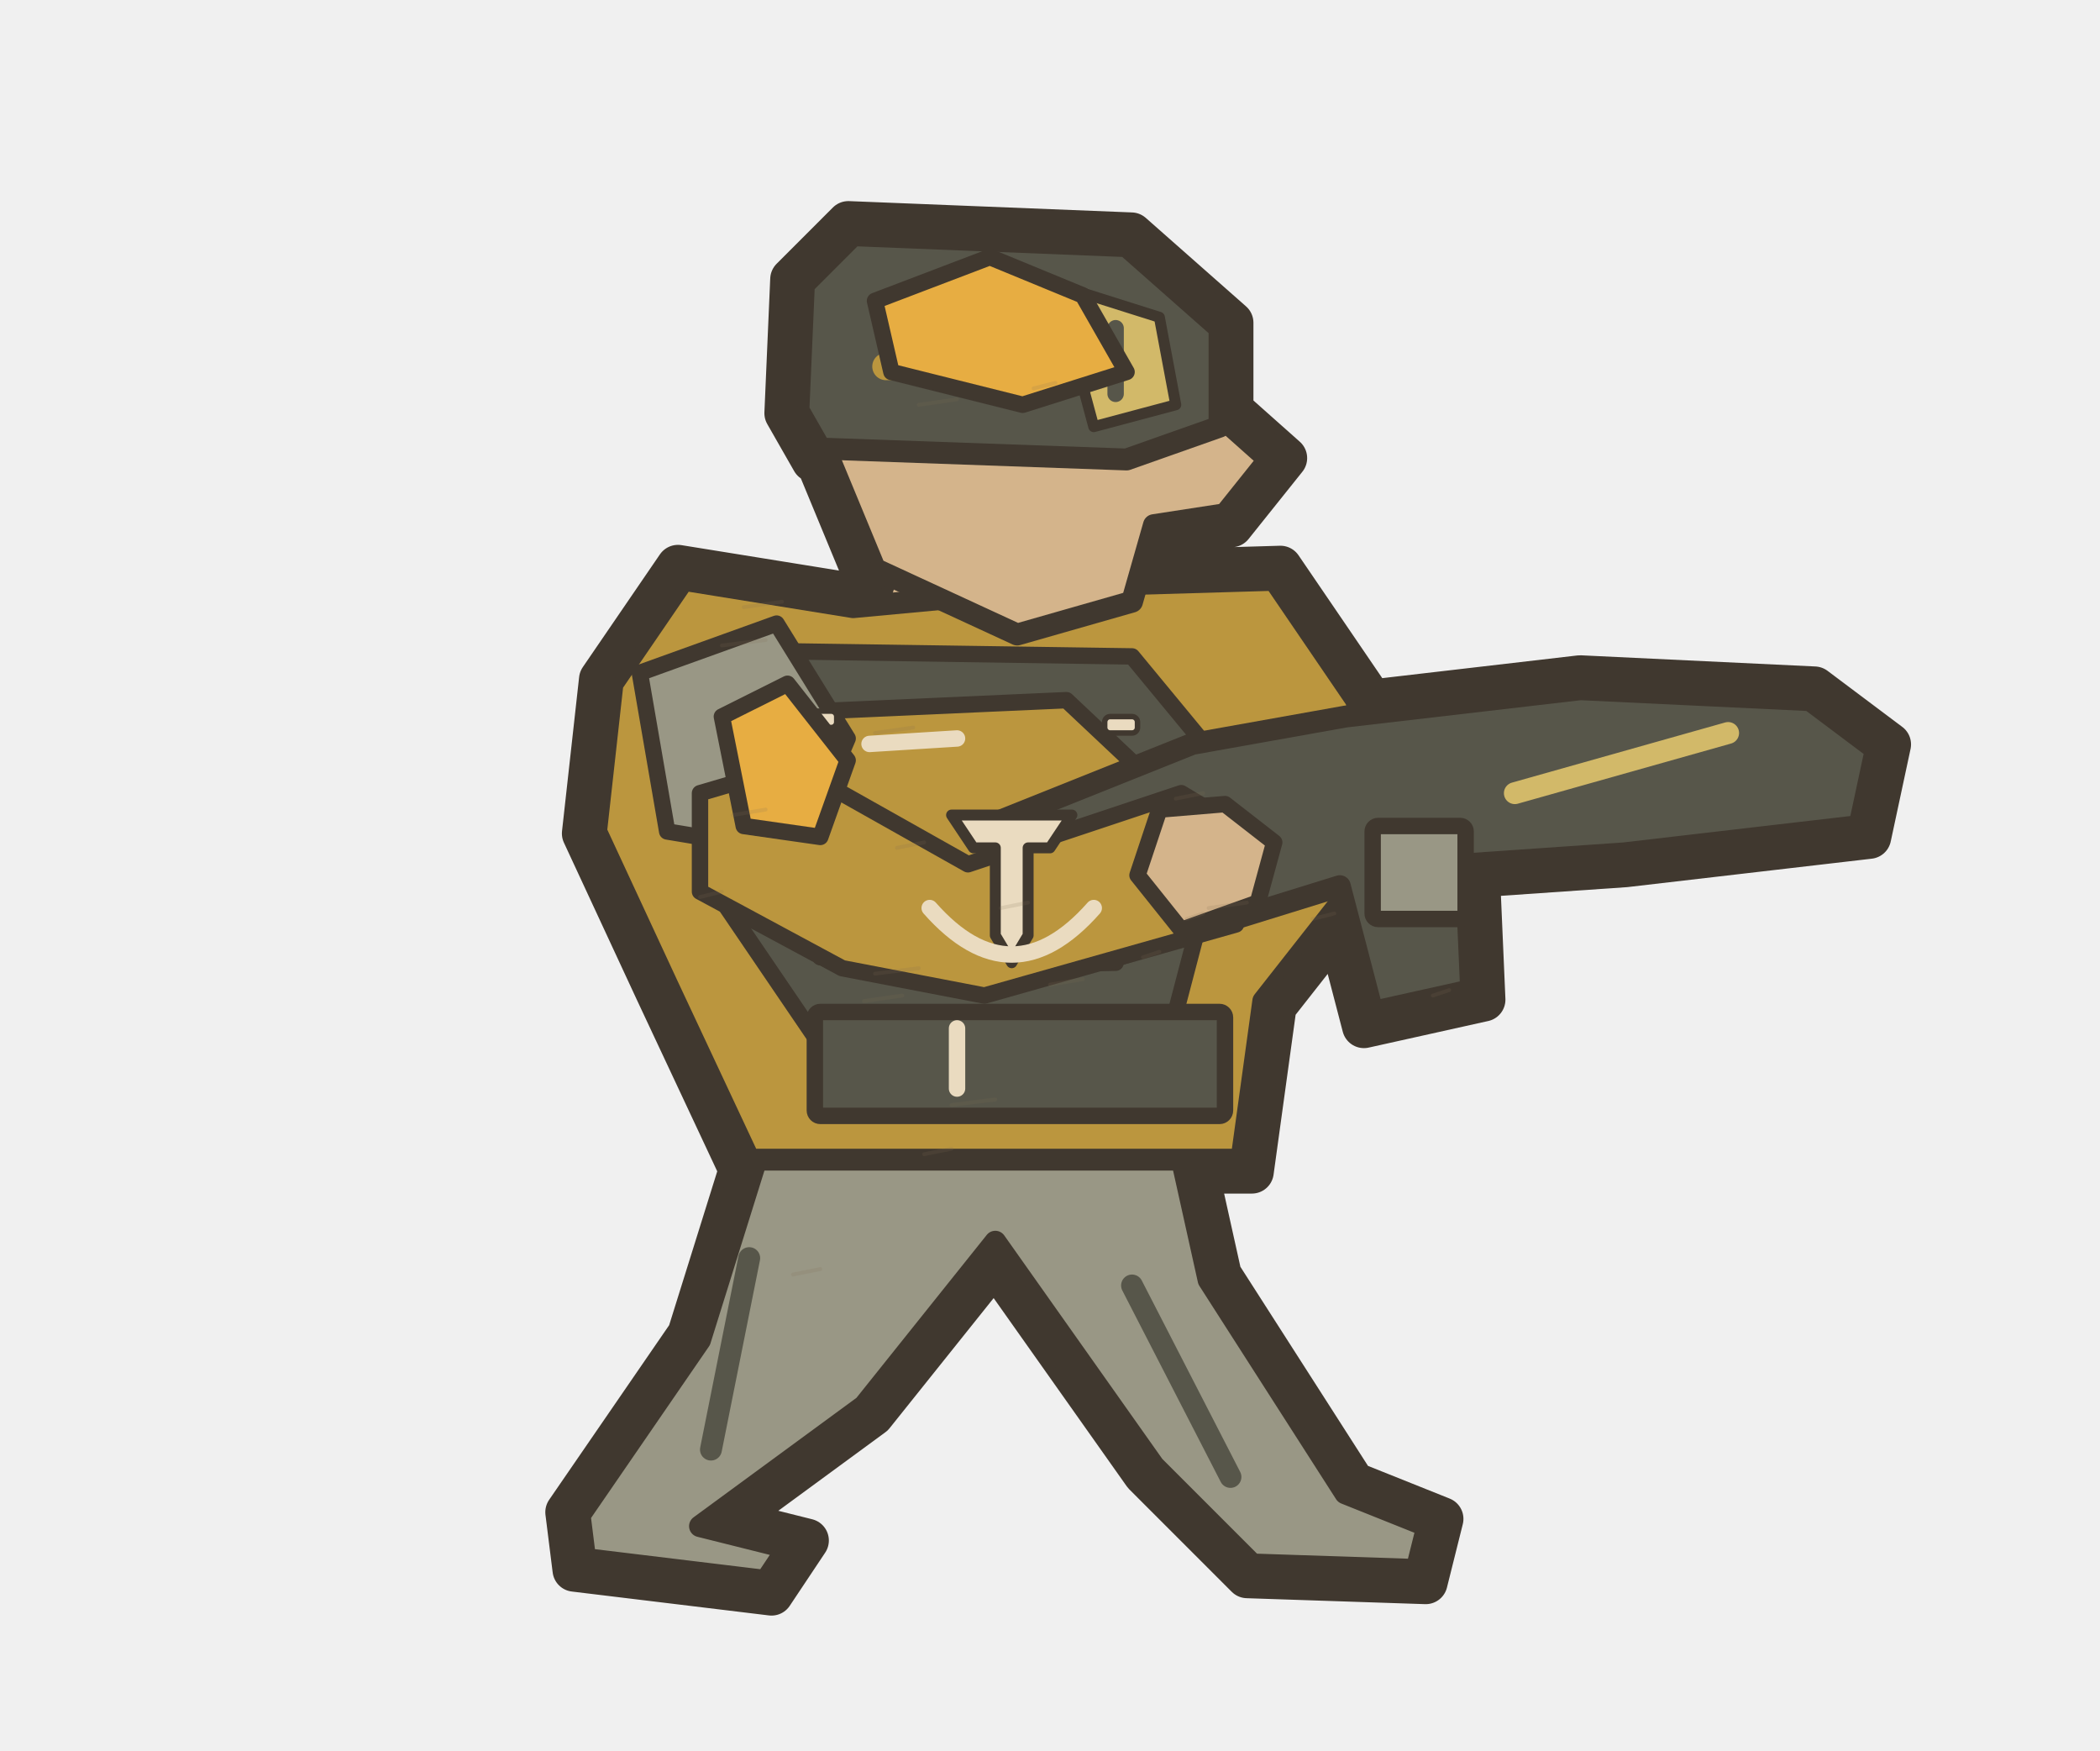
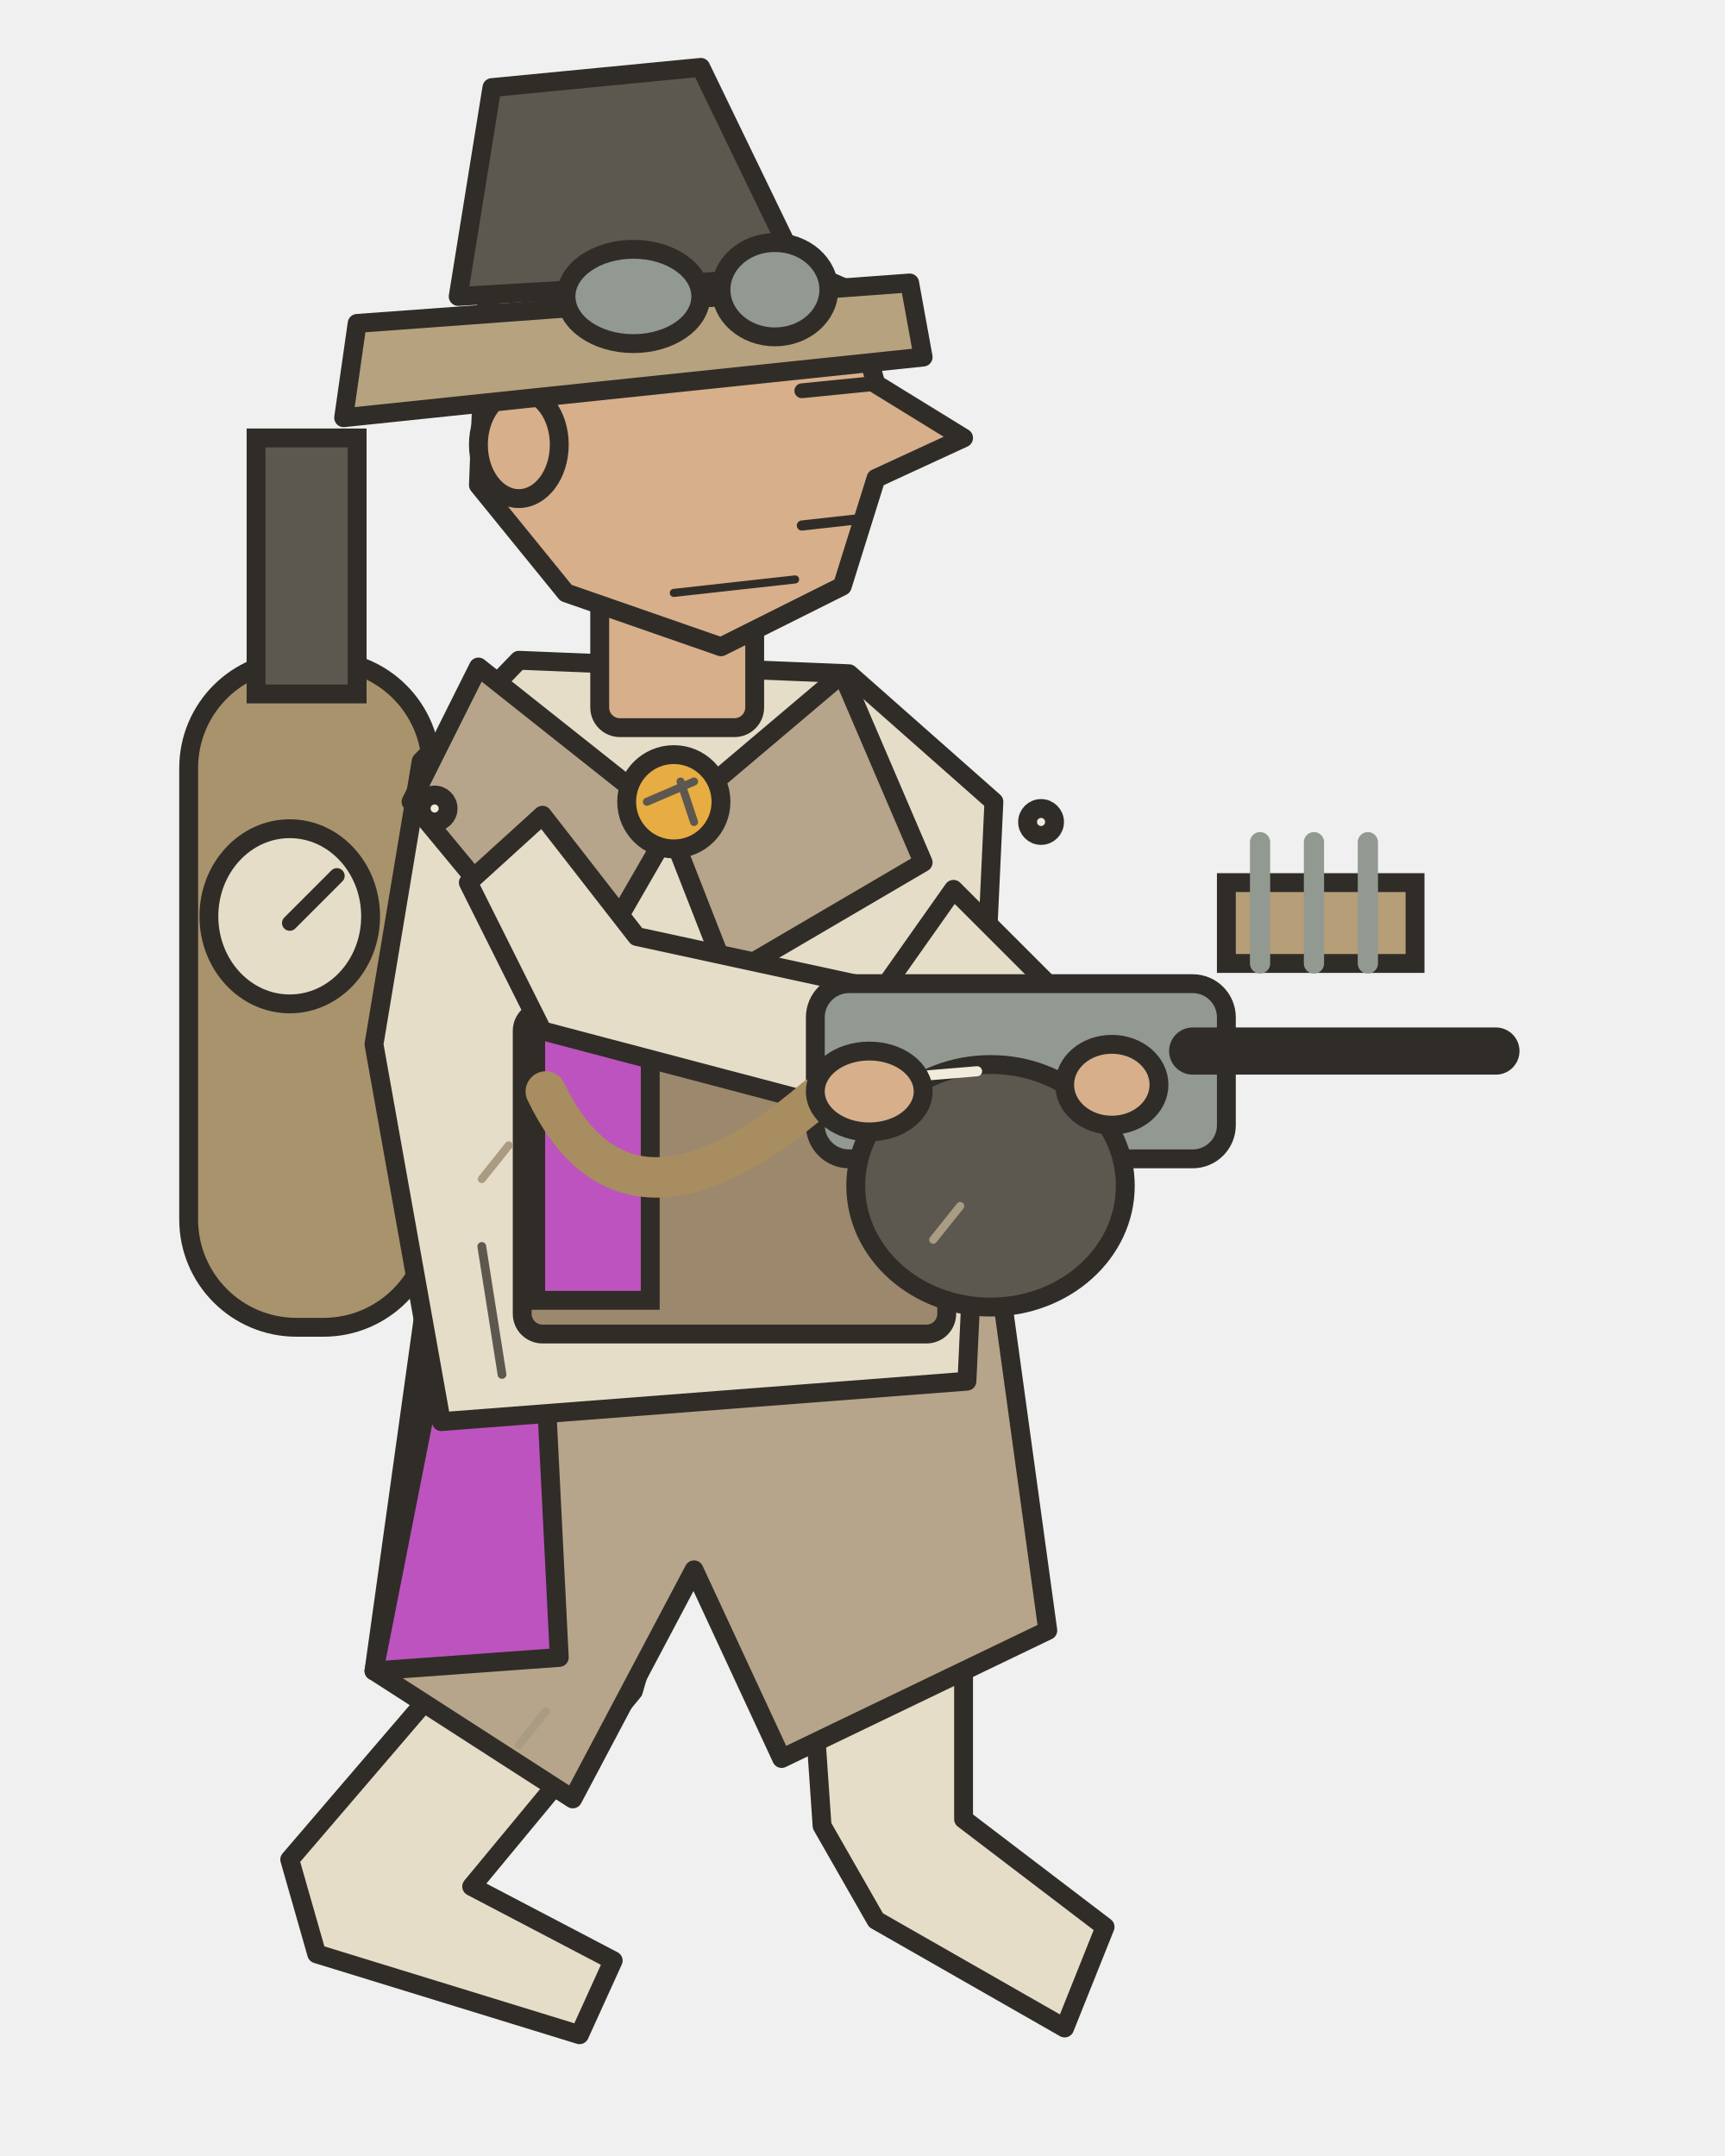
- <svg xmlns="http://www.w3.org/2000/svg" width="384" height="320" viewBox="0 0 384 320">
-   <defs>
-     <clipPath id="cut">
-       <polygon points="149.418,84.181 158.296,105.637 159.529,106.206 158.808,108.529 156.074,108.784 123.972,103.606 109.874,124.211 106.746,152.368 120.006,180.930 135.433,213.840 125.999,244.027 103.713,276.443 105.030,286.977 141.079,291.347 147.562,281.623 133.081,278.002 159.536,258.602 181.892,230.657 209.312,269.423 228.059,288.170 260.703,289.258 263.600,277.671 247.472,271.219 223.063,233.142 218.854,214.200 228.917,214.200 233.098,183.891 244.614,169.234 249.407,187.608 271.278,182.747 270.291,160.047 297.203,158.191 341.821,153.003 345.446,136.085 331.780,125.835 288.925,123.794 250.290,128.286 250.079,127.144 234.139,103.766 210.874,104.450 212.728,97.960 225.182,96.044 235.023,83.743 225.200,75.012 225.200,59.007 206.869,42.833 155.125,40.763 144.839,51.049 143.774,75.540 148.698,84.155" fill="#ffffff" stroke="none" stroke-width="0" stroke-linejoin="round" />
-     </clipPath>
-   </defs>
-   <polygon points="149.418,84.181 158.296,105.637 159.529,106.206 158.808,108.529 156.074,108.784 123.972,103.606 109.874,124.211 106.746,152.368 120.006,180.930 135.433,213.840 125.999,244.027 103.713,276.443 105.030,286.977 141.079,291.347 147.562,281.623 133.081,278.002 159.536,258.602 181.892,230.657 209.312,269.423 228.059,288.170 260.703,289.258 263.600,277.671 247.472,271.219 223.063,233.142 218.854,214.200 228.917,214.200 233.098,183.891 244.614,169.234 249.407,187.608 271.278,182.747 270.291,160.047 297.203,158.191 341.821,153.003 345.446,136.085 331.780,125.835 288.925,123.794 250.290,128.286 250.079,127.144 234.139,103.766 210.874,104.450 212.728,97.960 225.182,96.044 235.023,83.743 225.200,75.012 225.200,59.007 206.869,42.833 155.125,40.763 144.839,51.049 143.774,75.540 148.698,84.155" fill="#eadbc0" stroke="#40382f" stroke-width="8" stroke-linejoin="round" />
-   <g clip-path="url(#cut)">
-     <polygon points="143.000,197.000 181.000,202.000 213.000,198.000 221.000,234.000 246.000,273.000 261.000,279.000 259.000,287.000 229.000,286.000 211.000,268.000 182.000,227.000 158.000,257.000 128.000,279.000 144.000,283.000 140.000,289.000 107.000,285.000 106.000,277.000 128.000,245.000" fill="#999785" stroke="#40382f" stroke-width="4" stroke-linejoin="round" />
-     <polygon points="165.000,96.000 204.000,96.000 212.000,125.000 156.000,125.000" fill="#d4b48b" stroke="#40382f" stroke-width="4" stroke-linejoin="round" />
-     <polygon points="125.000,106.000 156.000,111.000 199.000,107.000 233.000,106.000 248.000,128.000 253.000,155.000 231.000,183.000 227.000,212.000 137.000,212.000 122.000,180.000 109.000,152.000 112.000,125.000" fill="#bb963e" stroke="#40382f" stroke-width="4" stroke-linejoin="round" />
-     <polygon points="148.000,75.000 149.000,52.000 160.000,44.000 204.000,46.000 218.000,58.000 223.000,76.000 232.000,84.000 224.000,94.000 211.000,96.000 207.000,110.000 186.000,116.000 160.000,104.000" fill="#d4b48b" stroke="#40382f" stroke-width="4" stroke-linejoin="round" />
-     <polygon points="146.000,75.000 147.000,52.000 156.000,43.000 206.000,45.000 223.000,60.000 223.000,78.000 206.000,84.000 150.000,82.000" fill="#57564a" stroke="#40382f" stroke-width="4" stroke-linejoin="round" />
-     <polygon points="139.000,119.000 207.000,120.000 226.000,143.000 215.000,185.000 150.000,191.000 133.000,166.000" fill="#57564a" stroke="#40382f" stroke-width="3" stroke-linejoin="round" />
-     <polygon points="150.000,130.000 195.000,128.000 212.000,144.000 204.000,176.000 156.000,177.000" fill="#bb963e" stroke="#40382f" stroke-width="3" stroke-linejoin="round" />
-     <rect x="149" y="185" width="75" height="19" rx="1" fill="#57564a" stroke="#40382f" stroke-width="3" />
-     <polygon points="117.000,123.000 142.000,114.000 155.000,135.000 146.000,156.000 122.000,152.000" fill="#999785" stroke="#40382f" stroke-width="3" stroke-linejoin="round" />
-     <path d="M159 136 l16 -1 M154 160 l21 -1 M175 188 v11" fill="none" stroke="#eadbc0" stroke-width="3" stroke-linecap="round" stroke-linejoin="round" />
-     <path d="M165 56 h31 M162 67 h38" fill="none" stroke="#bb963e" stroke-width="5" stroke-linecap="round" stroke-linejoin="round" />
-     <rect x="147" y="130" width="6" height="3" rx="1" fill="#eadbc0" stroke="#40382f" stroke-width="1" />
-     <rect x="202" y="131" width="6" height="3" rx="1" fill="#eadbc0" stroke="#40382f" stroke-width="1" />
-     <rect x="149" y="173" width="6" height="3" rx="1" fill="#eadbc0" stroke="#40382f" stroke-width="1" />
-     <rect x="202" y="171" width="6" height="3" rx="1" fill="#eadbc0" stroke="#40382f" stroke-width="1" />
-     <polygon points="193.000,52.000 212.000,58.000 215.000,74.000 200.000,78.000" fill="#d2b969" stroke="#40382f" stroke-width="2" stroke-linejoin="round" />
-     <path d="M204 60 v12" fill="none" stroke="#57564a" stroke-width="3" stroke-linecap="round" stroke-linejoin="round" />
-     <polygon points="183.000,150.000 218.000,136.000 246.000,131.000 289.000,126.000 331.000,128.000 343.000,137.000 340.000,151.000 297.000,156.000 268.000,158.000 269.000,181.000 251.000,185.000 245.000,162.000 203.000,175.000" fill="#57564a" stroke="#40382f" stroke-width="4" stroke-linejoin="round" />
-     <polygon points="128.000,145.000 145.000,140.000 177.000,158.000 216.000,145.000 231.000,154.000 226.000,169.000 180.000,182.000 154.000,177.000 128.000,163.000" fill="#bb963e" stroke="#40382f" stroke-width="3" stroke-linejoin="round" />
-     <polygon points="212.000,148.000 224.000,147.000 233.000,154.000 230.000,165.000 216.000,170.000 208.000,160.000" fill="#d4b48b" stroke="#40382f" stroke-width="3" stroke-linejoin="round" />
-     <path d="M137 230 l-7 35 M207 235 l18 35" fill="none" stroke="#57564a" stroke-width="4" stroke-linecap="round" stroke-linejoin="round" />
-     <path d="M277 145 l39 -11" fill="none" stroke="#d2b969" stroke-width="4" stroke-linecap="round" stroke-linejoin="round" />
-     <rect x="251" y="151" width="17" height="17" rx="1" fill="#999785" stroke="#40382f" stroke-width="3" />
-     <polygon points="174.000,149.000 196.000,149.000 192.000,155.000 188.000,155.000 188.000,171.000 185.000,176.000 182.000,171.000 182.000,155.000 178.000,155.000" fill="#eadbc0" stroke="#40382f" stroke-width="2" stroke-linejoin="round" />
-     <path d="M170 166 Q185 183 200 166" fill="none" stroke="#eadbc0" stroke-width="3" stroke-linecap="round" stroke-linejoin="round" />
-     <g id="player-identification">
-       <polygon points="160.000,55.000 181.000,47.000 198.000,54.000 206.000,68.000 187.000,74.000 163.000,68.000" fill="#e7ad42" stroke="#40382f" stroke-width="3" stroke-linejoin="round" />
-       <polygon points="132.000,131.000 144.000,125.000 155.000,139.000 150.000,153.000 136.000,151.000" fill="#e7ad42" stroke="#40382f" stroke-width="3" stroke-linejoin="round" />
+ <svg xmlns="http://www.w3.org/2000/svg" width="256" height="320" viewBox="0 0 256 320">
+   <g transform="translate(0 0)">
+     <rect x="28" y="98" width="36" height="99" rx="16" fill="#a9936c" stroke="#302d28" stroke-width="2.8" />
+     <rect x="38" y="65" width="15" height="38" rx="0" fill="#5d584f" stroke="#302d28" stroke-width="2.8" />
+     <ellipse cx="43" cy="136" rx="12" ry="13" fill="#e6ddc8" stroke="#302d28" stroke-width="2.8" />
+     <path d="M43 137 L50 130" fill="none" stroke="#302d28" stroke-width="2.3" stroke-linecap="round" stroke-linejoin="round" />
+   </g>
+   <path d="M83,204 L107,206 L94,251 L70,280 L91,291 L86,302 L47,290 L43,276 L73,241 Z" fill="#e6ddc8" stroke="#302d28" stroke-width="2.8" stroke-linecap="round" stroke-linejoin="round" />
+   <path d="M110,203 L132,205 L143,238 L143,270 L164,286 L158,301 L130,285 L122,271 L120,242 Z" fill="#e6ddc8" stroke="#302d28" stroke-width="2.8" stroke-linecap="round" stroke-linejoin="round" />
+   <g transform="translate(0 0)">
+     <path d="M67.5,162 L144.5,162 L155.5,242 L116,261 L103,233 L85,267 L55.5,248 Z" fill="#b6a58a" stroke="#302d28" stroke-width="2.8" stroke-linecap="round" stroke-linejoin="round" />
+     <path d="M70.5,172 L80,186 L83,246 L55.5,248 Z" fill="#bd53be" stroke="#302d28" stroke-width="2.8" stroke-linecap="round" stroke-linejoin="round" />
+     <path d="M62.5,113 L77,98 L126,100 L147.5,119 L143.5,205 L65.5,211 L55.5,155 Z" fill="#e6ddc8" stroke="#302d28" stroke-width="2.8" stroke-linecap="round" stroke-linejoin="round" />
+     <path d="M71,99 L100,122 L85,148 L61,119 Z" fill="#b6a58a" stroke="#302d28" stroke-width="2.8" stroke-linecap="round" stroke-linejoin="round" />
+     <path d="M125,100 L137,128 L108,145 L99,122 Z" fill="#b6a58a" stroke="#302d28" stroke-width="2.8" stroke-linecap="round" stroke-linejoin="round" />
+     <rect x="77.5" y="150" width="63" height="48" rx="3" fill="#9c886c" stroke="#302d28" stroke-width="2.8" />
+     <rect x="79.5" y="153" width="17" height="40" rx="0" fill="#bd53be" stroke="#302d28" stroke-width="2.8" />
+     <rect x="89" y="84" width="23" height="24" rx="3" fill="#d7af8b" stroke="#302d28" stroke-width="2.8" />
+     <path d="M72 46 Q80 28 105 34 L126 43 L130 57 L143 65 L130 71 L125 87 L107 96 L84 88 L71 72 Z" fill="#d7af8b" stroke="#302d28" stroke-width="2.8" stroke-linecap="round" stroke-linejoin="round" />
+     <ellipse cx="77" cy="66" rx="6" ry="8" fill="#d7af8b" stroke="#302d28" stroke-width="2.8" />
+     <path d="M119 58 L129 57" fill="none" stroke="#302d28" stroke-width="2.2" stroke-linecap="round" stroke-linejoin="round" />
+     <path d="M119 78 L128 77" fill="none" stroke="#302d28" stroke-width="1.5" stroke-linecap="round" stroke-linejoin="round" />
+     <path d="M100 88 L118 86" fill="none" stroke="#302d28" stroke-width="1.2" stroke-linecap="round" stroke-linejoin="round" />
+     <path d="M68,44 L73,13 L104,10 L119,41 Z" fill="#5d584f" stroke="#302d28" stroke-width="2.8" stroke-linecap="round" stroke-linejoin="round" />
+     <path d="M53,48 L135,42 L137,53 L51,62 Z" fill="#b6a27e" stroke="#302d28" stroke-width="2.8" stroke-linecap="round" stroke-linejoin="round" />
+     <ellipse cx="94" cy="44" rx="10" ry="7" fill="#929991" stroke="#302d28" stroke-width="2.8" />
+     <ellipse cx="115" cy="43" rx="8" ry="7" fill="#929991" stroke="#302d28" stroke-width="2.8" />
+     <ellipse cx="100" cy="119" rx="7" ry="7" fill="#e7ad42" stroke="#302d28" stroke-width="2.8" />
+     <path d="M96 119 L103 116" fill="none" stroke="#5d584f" stroke-width="1.2" stroke-linecap="round" stroke-linejoin="round" />
+     <path d="M101 116 L103 122" fill="none" stroke="#5d584f" stroke-width="1.2" stroke-linecap="round" stroke-linejoin="round" />
+     <path d="M69.5 131 L80.5 153 L126 165 L143 158 L136 148 L94.5 139 L80.5 121 Z" fill="#e6ddc8" stroke="#302d28" stroke-width="2.8" stroke-linecap="round" stroke-linejoin="round" />
+     <path d="M141.5 132 L155.5 146 L173 156 L165 169 L143.5 161 L129.5 149 Z" fill="#e6ddc8" stroke="#302d28" stroke-width="2.8" stroke-linecap="round" stroke-linejoin="round" />
+     <g transform="translate(121 151)">
+       <rect x="0" y="-5" width="61" height="26" rx="5" fill="#929991" stroke="#302d28" stroke-width="2.8" />
+       <ellipse cx="26" cy="25" rx="20" ry="18" fill="#5d584f" stroke="#302d28" stroke-width="2.8" />
+       <path d="M56 5 L101 5" fill="none" stroke="#302d28" stroke-width="7" stroke-linecap="round" stroke-linejoin="round" />
+       <rect x="61" y="-20" width="28" height="12" rx="0" fill="#b69e78" stroke="#302d28" stroke-width="2.8" />
+       <path d="M66 -26 L66 -8" fill="none" stroke="#929991" stroke-width="3" stroke-linecap="round" stroke-linejoin="round" />
+       <path d="M74 -26 L74 -8" fill="none" stroke="#929991" stroke-width="3" stroke-linecap="round" stroke-linejoin="round" />
+       <path d="M82 -26 L82 -8" fill="none" stroke="#929991" stroke-width="3" stroke-linecap="round" stroke-linejoin="round" />
+       <path d="M0 12 Q-28 36 -40 11" fill="none" stroke="#a88d60" stroke-width="6" stroke-linecap="round" stroke-linejoin="round" />
+       <path d="M12 9 L24 8" fill="none" stroke="#f1ebdb" stroke-width="1.5" stroke-linecap="round" stroke-linejoin="round" />
    </g>
-     <g opacity=".16">
-       <path d="M262 182 l3 -1" fill="none" stroke="#806c50" stroke-width="0.7" stroke-linecap="round" stroke-linejoin="round" />
-       <path d="M164 155 l5 -1" fill="none" stroke="#806c50" stroke-width="0.7" stroke-linecap="round" stroke-linejoin="round" />
-       <path d="M118 239 l4 -1" fill="none" stroke="#806c50" stroke-width="0.7" stroke-linecap="round" stroke-linejoin="round" />
-       <path d="M160 178 l8 -1" fill="none" stroke="#806c50" stroke-width="0.7" stroke-linecap="round" stroke-linejoin="round" />
-       <path d="M171 36 l4 -1" fill="none" stroke="#806c50" stroke-width="0.7" stroke-linecap="round" stroke-linejoin="round" />
-       <path d="M105 86 l4 -1" fill="none" stroke="#806c50" stroke-width="0.7" stroke-linecap="round" stroke-linejoin="round" />
-       <path d="M336 227 l7 -1" fill="none" stroke="#806c50" stroke-width="0.7" stroke-linecap="round" stroke-linejoin="round" />
-       <path d="M265 235 l6 -1" fill="none" stroke="#806c50" stroke-width="0.7" stroke-linecap="round" stroke-linejoin="round" />
-       <path d="M270 95 l4 -1" fill="none" stroke="#806c50" stroke-width="0.7" stroke-linecap="round" stroke-linejoin="round" />
-       <path d="M322 115 l5 -1" fill="none" stroke="#806c50" stroke-width="0.7" stroke-linecap="round" stroke-linejoin="round" />
-       <path d="M209 175 l3 -1" fill="none" stroke="#806c50" stroke-width="0.7" stroke-linecap="round" stroke-linejoin="round" />
-       <path d="M92 218 l8 -1" fill="none" stroke="#806c50" stroke-width="0.7" stroke-linecap="round" stroke-linejoin="round" />
-       <path d="M271 234 l3 -1" fill="none" stroke="#806c50" stroke-width="0.7" stroke-linecap="round" stroke-linejoin="round" />
-       <path d="M299 79 l7 -1" fill="none" stroke="#806c50" stroke-width="0.7" stroke-linecap="round" stroke-linejoin="round" />
-       <path d="M76 74 l7 -1" fill="none" stroke="#806c50" stroke-width="0.7" stroke-linecap="round" stroke-linejoin="round" />
-       <path d="M116 49 l5 -1" fill="none" stroke="#806c50" stroke-width="0.7" stroke-linecap="round" stroke-linejoin="round" />
-       <path d="M249 207 l6 -1" fill="none" stroke="#806c50" stroke-width="0.7" stroke-linecap="round" stroke-linejoin="round" />
-       <path d="M215 146 l5 -1" fill="none" stroke="#806c50" stroke-width="0.7" stroke-linecap="round" stroke-linejoin="round" />
-       <path d="M217 168 l3 -1" fill="none" stroke="#806c50" stroke-width="0.7" stroke-linecap="round" stroke-linejoin="round" />
-       <path d="M240 168 l4 -1" fill="none" stroke="#806c50" stroke-width="0.7" stroke-linecap="round" stroke-linejoin="round" />
-       <path d="M221 166 l7 -1" fill="none" stroke="#806c50" stroke-width="0.7" stroke-linecap="round" stroke-linejoin="round" />
-       <path d="M158 183 l7 -1" fill="none" stroke="#806c50" stroke-width="0.7" stroke-linecap="round" stroke-linejoin="round" />
-       <path d="M128 164 l4 -1" fill="none" stroke="#806c50" stroke-width="0.7" stroke-linecap="round" stroke-linejoin="round" />
-       <path d="M114 186 l4 -1" fill="none" stroke="#806c50" stroke-width="0.7" stroke-linecap="round" stroke-linejoin="round" />
-       <path d="M132 118 l8 -1" fill="none" stroke="#806c50" stroke-width="0.7" stroke-linecap="round" stroke-linejoin="round" />
-       <path d="M51 253 l6 -1" fill="none" stroke="#806c50" stroke-width="0.7" stroke-linecap="round" stroke-linejoin="round" />
-       <path d="M189 71 l4 -1" fill="none" stroke="#806c50" stroke-width="0.7" stroke-linecap="round" stroke-linejoin="round" />
-       <path d="M40 152 l4 -1" fill="none" stroke="#806c50" stroke-width="0.7" stroke-linecap="round" stroke-linejoin="round" />
-       <path d="M248 257 l3 -1" fill="none" stroke="#806c50" stroke-width="0.7" stroke-linecap="round" stroke-linejoin="round" />
-       <path d="M183 166 l5 -1" fill="none" stroke="#806c50" stroke-width="0.7" stroke-linecap="round" stroke-linejoin="round" />
-       <path d="M115 38 l4 -1" fill="none" stroke="#806c50" stroke-width="0.7" stroke-linecap="round" stroke-linejoin="round" />
-       <path d="M169 211 l5 -1" fill="none" stroke="#806c50" stroke-width="0.7" stroke-linecap="round" stroke-linejoin="round" />
-       <path d="M102 125 l4 -1" fill="none" stroke="#806c50" stroke-width="0.7" stroke-linecap="round" stroke-linejoin="round" />
-       <path d="M242 69 l7 -1" fill="none" stroke="#806c50" stroke-width="0.7" stroke-linecap="round" stroke-linejoin="round" />
-       <path d="M269 201 l6 -1" fill="none" stroke="#806c50" stroke-width="0.7" stroke-linecap="round" stroke-linejoin="round" />
-       <path d="M134 149 l6 -1" fill="none" stroke="#806c50" stroke-width="0.7" stroke-linecap="round" stroke-linejoin="round" />
-       <path d="M106 80 l5 -1" fill="none" stroke="#806c50" stroke-width="0.7" stroke-linecap="round" stroke-linejoin="round" />
-       <path d="M192 180 l6 -1" fill="none" stroke="#806c50" stroke-width="0.7" stroke-linecap="round" stroke-linejoin="round" />
-       <path d="M174 202 l8 -1" fill="none" stroke="#806c50" stroke-width="0.7" stroke-linecap="round" stroke-linejoin="round" />
-       <path d="M159 278 l7 -1" fill="none" stroke="#806c50" stroke-width="0.7" stroke-linecap="round" stroke-linejoin="round" />
-       <path d="M298 262 l8 -1" fill="none" stroke="#806c50" stroke-width="0.7" stroke-linecap="round" stroke-linejoin="round" />
-       <path d="M168 74 l7 -1" fill="none" stroke="#806c50" stroke-width="0.7" stroke-linecap="round" stroke-linejoin="round" />
-       <path d="M92 57 l3 -1" fill="none" stroke="#806c50" stroke-width="0.7" stroke-linecap="round" stroke-linejoin="round" />
-       <path d="M136 111 l7 -1" fill="none" stroke="#806c50" stroke-width="0.7" stroke-linecap="round" stroke-linejoin="round" />
-       <path d="M145 233 l5 -1" fill="none" stroke="#806c50" stroke-width="0.7" stroke-linecap="round" stroke-linejoin="round" />
-       <path d="M160 134 l7 -1" fill="none" stroke="#806c50" stroke-width="0.7" stroke-linecap="round" stroke-linejoin="round" />
-     </g>
+     <ellipse cx="129" cy="162" rx="8" ry="6" fill="#d7af8b" stroke="#302d28" stroke-width="2.8" />
+     <ellipse cx="165" cy="161" rx="7" ry="6" fill="#d7af8b" stroke="#302d28" stroke-width="2.8" />
+     <path d="M71.5 185 L74.5 204" fill="none" stroke="#5d584f" stroke-width="1.3" stroke-linecap="round" stroke-linejoin="round" />
+     <ellipse cx="64.5" cy="120" rx="2" ry="2" fill="#f1ebdb" stroke="#302d28" stroke-width="2.8" />
+     <ellipse cx="154.5" cy="122" rx="2" ry="2" fill="#f1ebdb" stroke="#302d28" stroke-width="2.8" />
+     <path d="M71.5 175 L75.5 170" fill="none" stroke="#a99c83" stroke-width="1.2" stroke-linecap="round" stroke-linejoin="round" />
+     <path d="M138.5 184 L142.5 179" fill="none" stroke="#a99c83" stroke-width="1.2" stroke-linecap="round" stroke-linejoin="round" />
+     <path d="M77 259 L81 254" fill="none" stroke="#a99c83" stroke-width="1.2" stroke-linecap="round" stroke-linejoin="round" />
  </g>
-   <path d="M149.418 84.181 L158.296 105.637 L159.529 106.206 L158.808 108.529 L156.074 108.784 L123.972 103.606 L109.874 124.211 L106.746 152.368 L120.006 180.930 L135.433 213.840 L125.999 244.027 L103.713 276.443 L105.030 286.977 L141.079 291.347 L147.562 281.623 L133.081 278.002 L159.536 258.602 L181.892 230.657 L209.312 269.423 L228.059 288.170 L260.703 289.258 L263.600 277.671 L247.472 271.219 L223.063 233.142 L218.854 214.200 L228.917 214.200 L233.098 183.891 L244.614 169.234 L249.407 187.608 L271.278 182.747 L270.291 160.047 L297.203 158.191 L341.821 153.003 L345.446 136.085 L331.780 125.835 L288.925 123.794 L250.290 128.286 L250.079 127.144 L234.139 103.766 L210.874 104.450 L212.728 97.960 L225.182 96.044 L235.023 83.743 L225.200 75.012 L225.200 59.007 L206.869 42.833 L155.125 40.763 L144.839 51.049 L143.774 75.540 L148.698 84.155 Z" fill="none" stroke="#40382f" stroke-width="4" stroke-linecap="round" stroke-linejoin="round" />
</svg>
